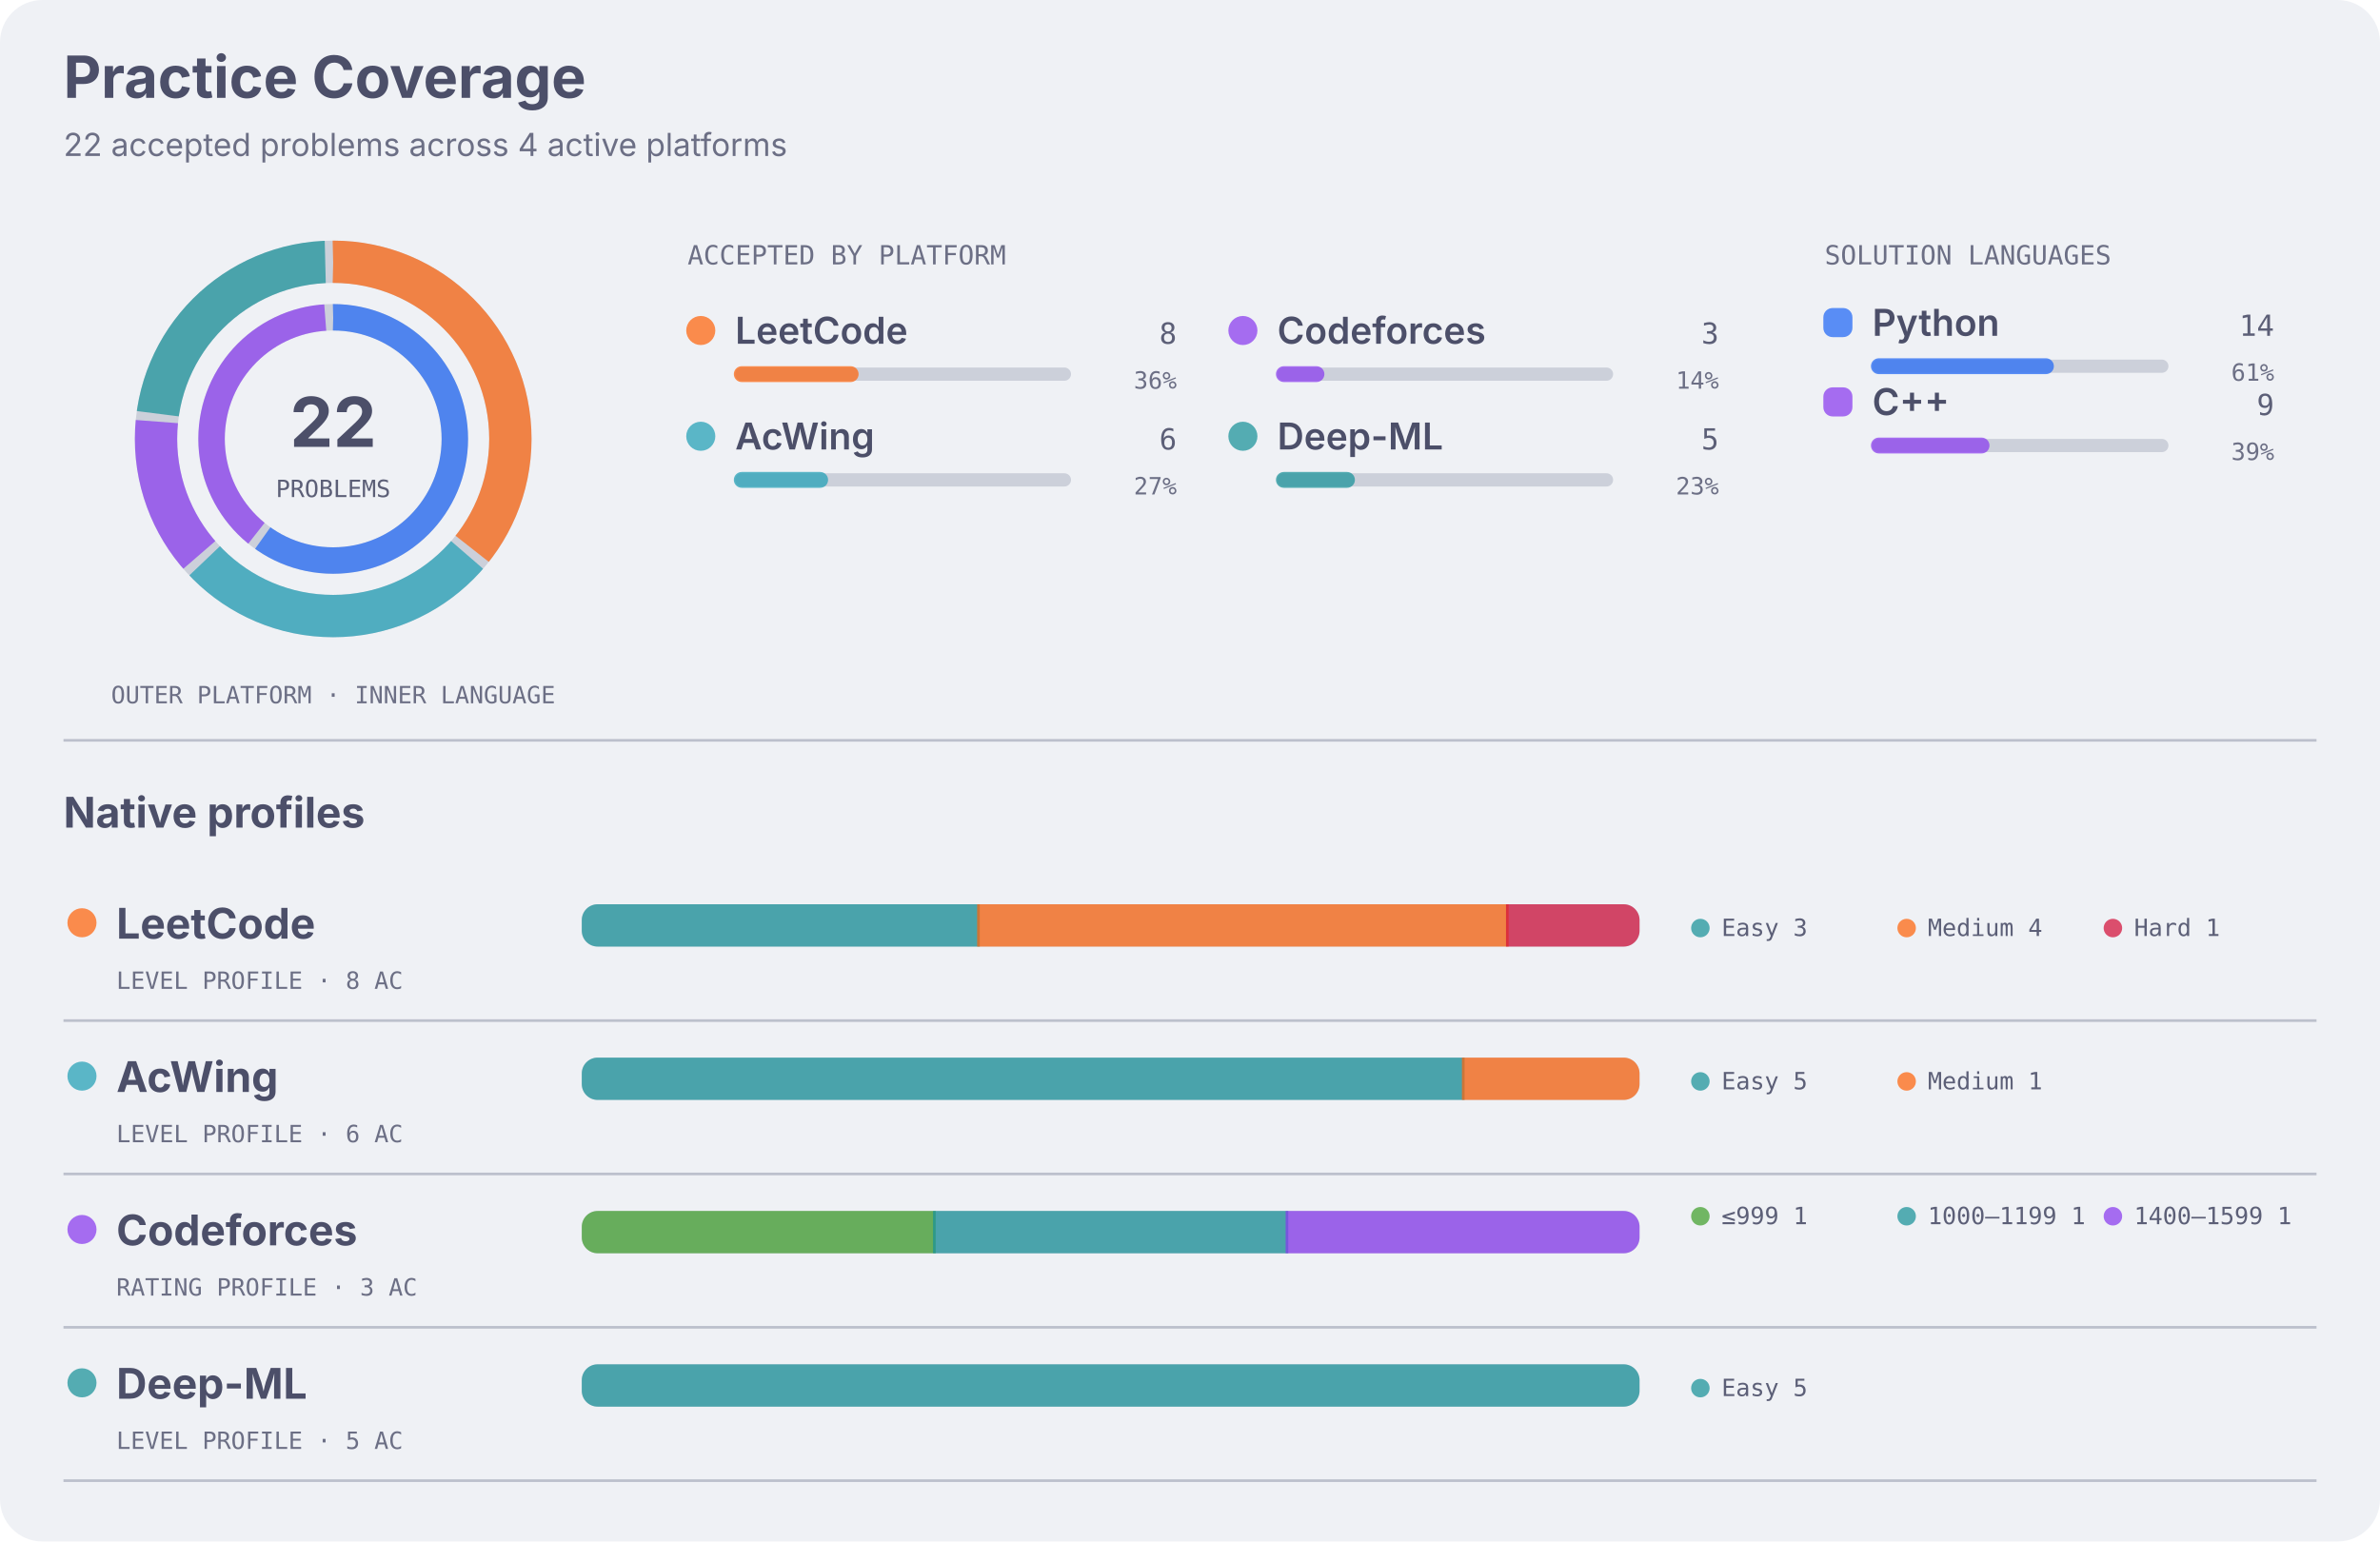
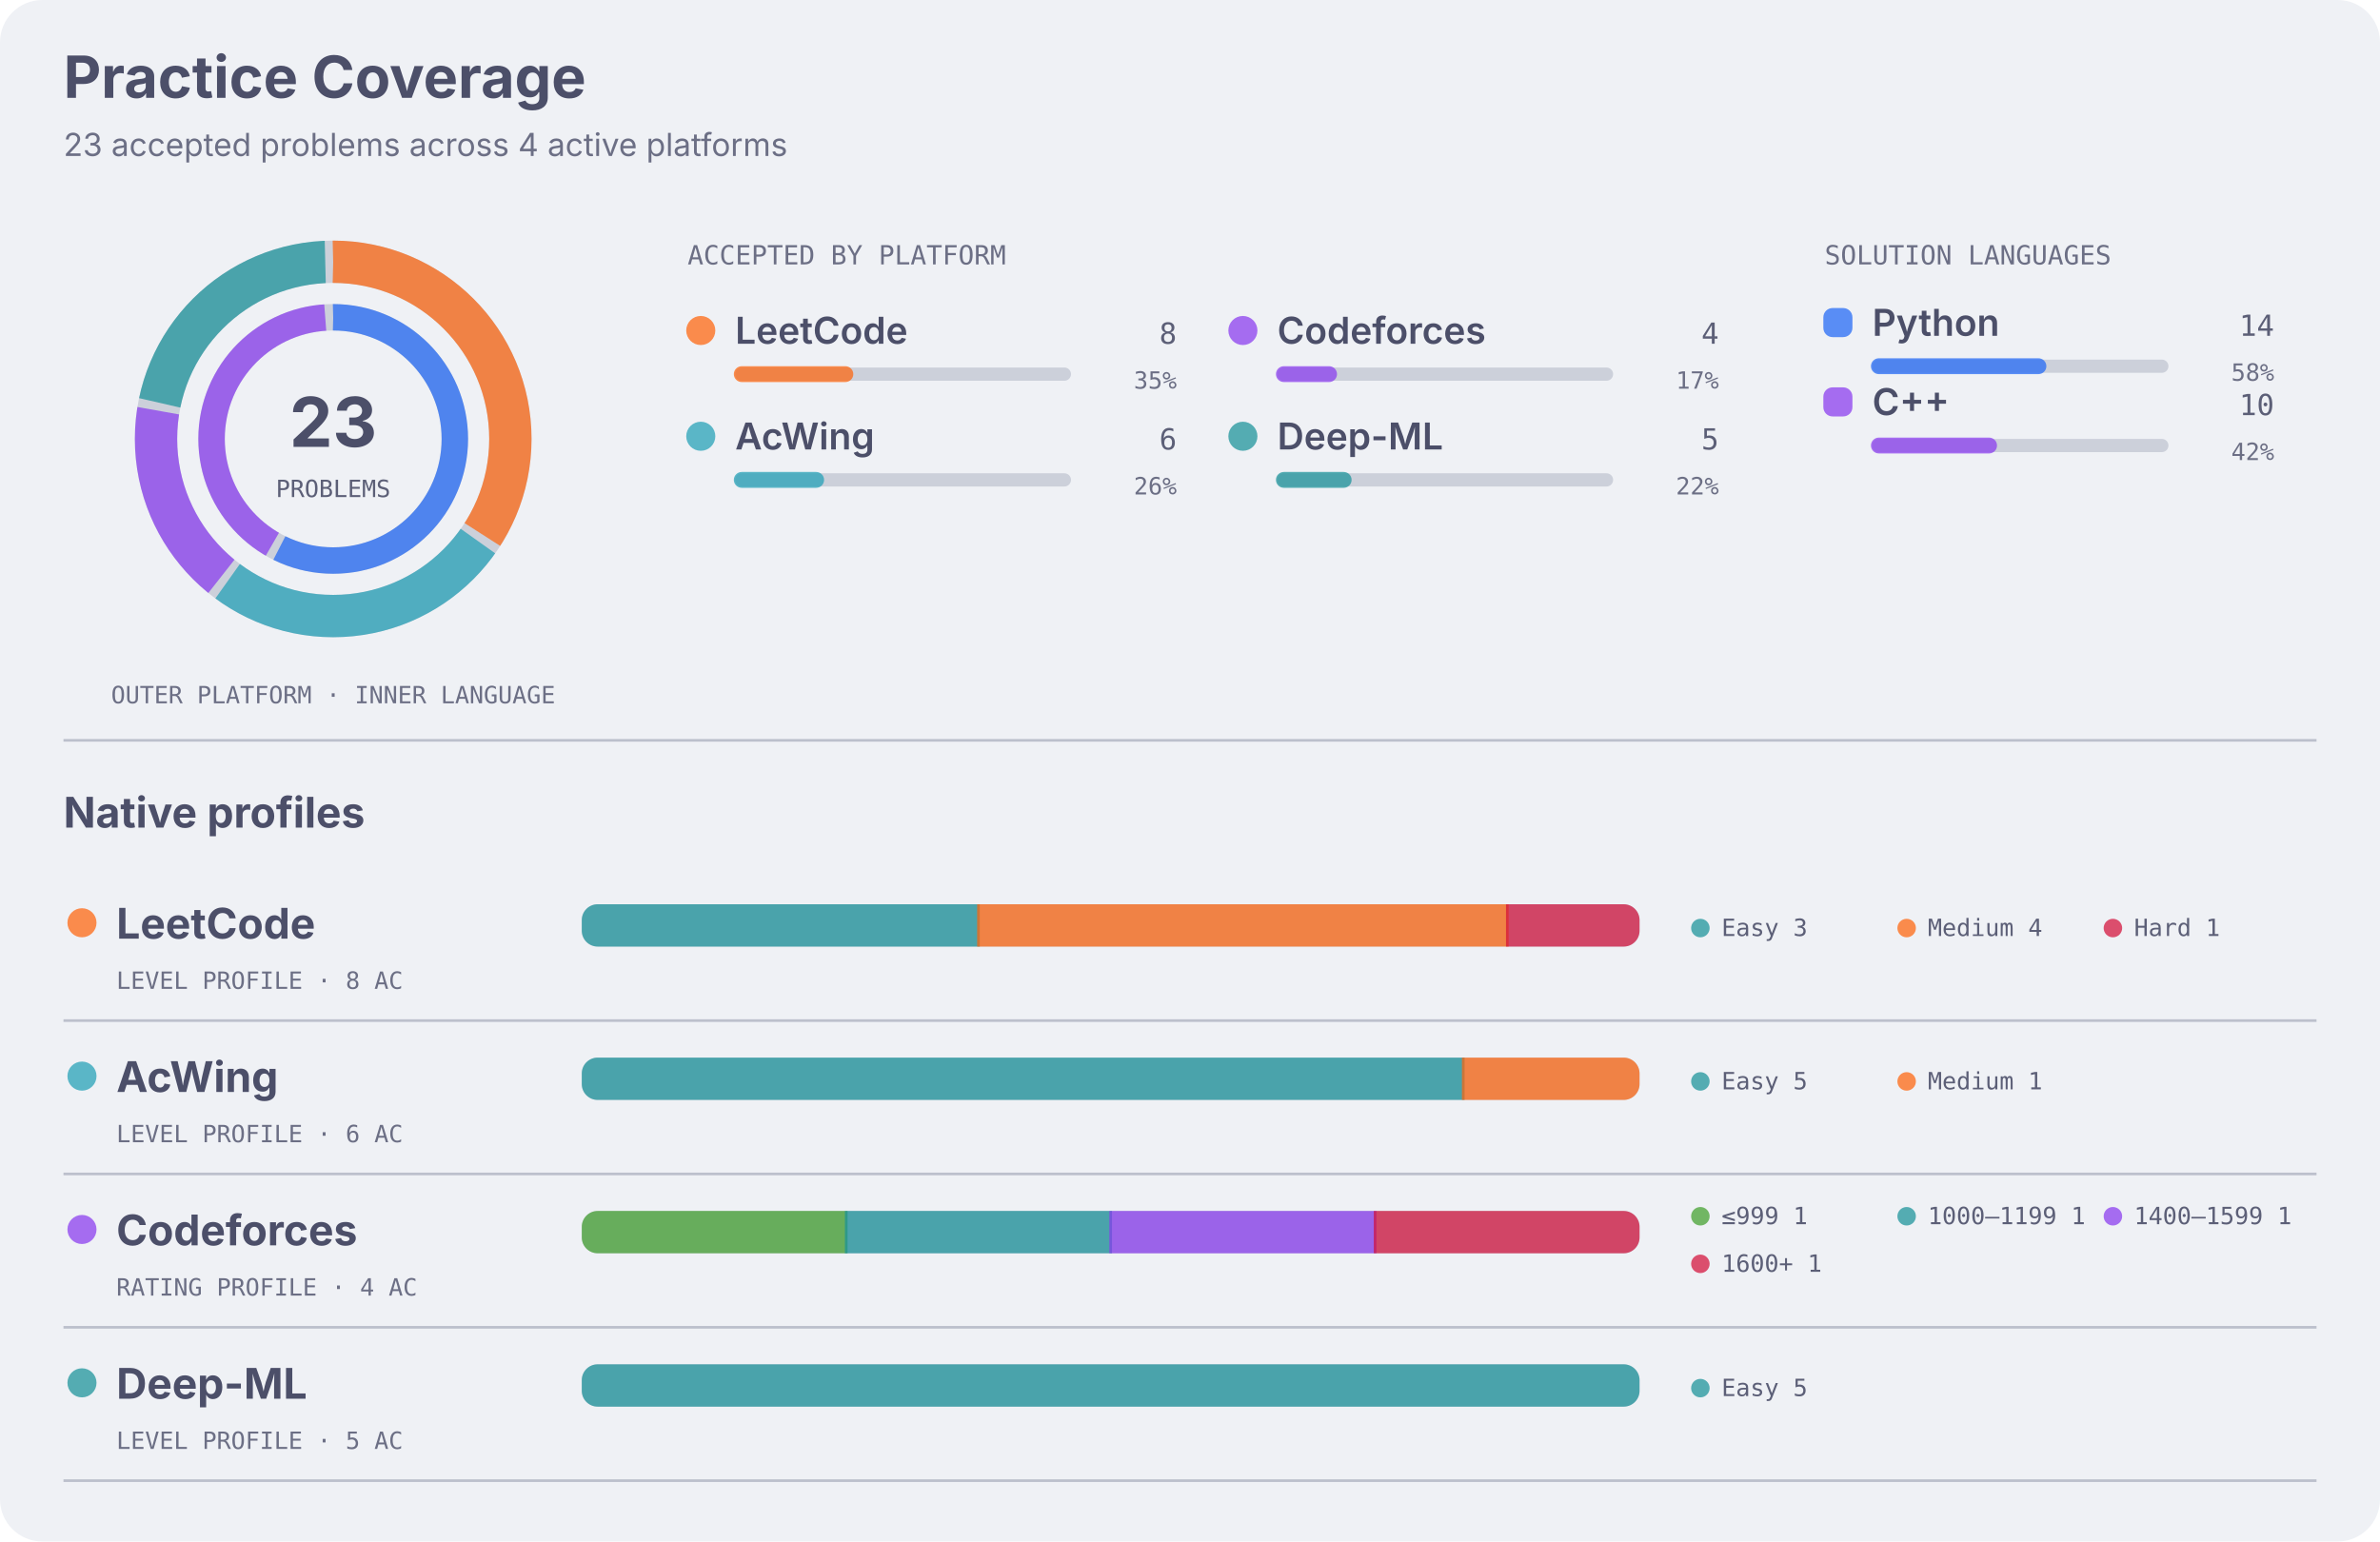
<svg xmlns="http://www.w3.org/2000/svg" width="900" height="583" viewBox="0 0 900 583" role="img" aria-labelledby="coverage-title coverage-desc">
  <style>
    .coverage-background { fill: #eff1f5; }
    .coverage-primary { fill: #4c4f69; }
    .coverage-secondary { fill: #5c5f77; }
    .coverage-muted { fill: #6c6f85; }
    .coverage-track { fill: #ccd0da; }
    .coverage-track-stroke { stroke: #ccd0da; }
    .coverage-divider { stroke: #bcc0cc; }
    .coverage-yellow { fill: #df8e1d; stroke: #df8e1d; }
    .coverage-blue { fill: #1e66f5; stroke: #1e66f5; }
    .coverage-sapphire { fill: #209fb5; stroke: #209fb5; }
    .coverage-mauve { fill: #8839ef; stroke: #8839ef; }
    .coverage-green { fill: #40a02b; stroke: #40a02b; }
    .coverage-peach { fill: #fe640b; stroke: #fe640b; }
    .coverage-red { fill: #d20f39; stroke: #d20f39; }
    .coverage-teal { fill: #179299; stroke: #179299; }
    .coverage-overlay { fill: #7c7f93; stroke: #7c7f93; }
    .coverage-accent { opacity: 0.72; }
    .coverage-empty { opacity: 0.32; }
    @media (prefers-color-scheme: dark) {
      .coverage-background { fill: #1e1e2e; }
      .coverage-primary { fill: #cdd6f4; }
      .coverage-secondary { fill: #bac2de; }
      .coverage-muted { fill: #a6adc8; }
      .coverage-track { fill: #313244; }
      .coverage-track-stroke { stroke: #313244; }
      .coverage-divider { stroke: #45475a; }
      .coverage-yellow { fill: #f9e2af; stroke: #f9e2af; }
      .coverage-blue { fill: #89b4fa; stroke: #89b4fa; }
      .coverage-sapphire { fill: #74c7ec; stroke: #74c7ec; }
      .coverage-mauve { fill: #cba6f7; stroke: #cba6f7; }
      .coverage-green { fill: #a6e3a1; stroke: #a6e3a1; }
      .coverage-peach { fill: #fab387; stroke: #fab387; }
      .coverage-red { fill: #f38ba8; stroke: #f38ba8; }
      .coverage-teal { fill: #94e2d5; stroke: #94e2d5; }
      .coverage-overlay { fill: #9399b2; stroke: #9399b2; }
      .coverage-accent { opacity: 1; }
      .coverage-empty { opacity: 0.45; }
    }
  </style>
  <rect class="coverage-background" width="900" height="583" rx="16" />
  <text class="coverage-primary" x="24" y="37" font-family="-apple-system,BlinkMacSystemFont,Segoe UI,sans-serif" font-size="22" font-weight="700">Practice Coverage</text>
-   <text class="coverage-muted" x="24" y="59" font-family="-apple-system,BlinkMacSystemFont,Segoe UI,sans-serif" font-size="12">22 accepted problems across 4 active platforms</text>
+   <text class="coverage-muted" x="24" y="59" font-family="-apple-system,BlinkMacSystemFont,Segoe UI,sans-serif" font-size="12">23 accepted problems across 4 active platforms</text>
  <circle class="coverage-track-stroke" cx="126" cy="166" r="67" fill="none" stroke-width="16" />
-   <circle class="coverage-accent coverage-peach" cx="126" cy="166" r="67" style="fill:none" stroke-width="16" stroke-dasharray="150.08 270.89" stroke-dashoffset="-0.00" transform="rotate(-90 126 166)" data-ring="platform" data-segment="LeetCode" data-count="8">
+   <circle class="coverage-accent coverage-peach" cx="126" cy="166" r="67" style="fill:none" stroke-width="16" stroke-dasharray="143.43 277.55" stroke-dashoffset="-0.00" transform="rotate(-90 126 166)" data-ring="platform" data-segment="LeetCode" data-count="8">
    </circle>
-   <circle class="coverage-accent coverage-sapphire" cx="126" cy="166" r="67" style="fill:none" stroke-width="16" stroke-dasharray="111.81 309.16" stroke-dashoffset="-153.08" transform="rotate(-90 126 166)" data-ring="platform" data-segment="AcWing" data-count="6">
+   <circle class="coverage-accent coverage-sapphire" cx="126" cy="166" r="67" style="fill:none" stroke-width="16" stroke-dasharray="106.82 314.15" stroke-dashoffset="-146.43" transform="rotate(-90 126 166)" data-ring="platform" data-segment="AcWing" data-count="6">
    </circle>
-   <circle class="coverage-accent coverage-mauve" cx="126" cy="166" r="67" style="fill:none" stroke-width="16" stroke-dasharray="54.41 366.57" stroke-dashoffset="-267.89" transform="rotate(-90 126 166)" data-ring="platform" data-segment="Codeforces" data-count="3">
+   <circle class="coverage-accent coverage-mauve" cx="126" cy="166" r="67" style="fill:none" stroke-width="16" stroke-dasharray="70.21 350.76" stroke-dashoffset="-256.24" transform="rotate(-90 126 166)" data-ring="platform" data-segment="Codeforces" data-count="4">
    </circle>
-   <circle class="coverage-accent coverage-teal" cx="126" cy="166" r="67" style="fill:none" stroke-width="16" stroke-dasharray="92.68 328.30" stroke-dashoffset="-325.30" transform="rotate(-90 126 166)" data-ring="platform" data-segment="Deep-ML" data-count="5">
+   <circle class="coverage-accent coverage-teal" cx="126" cy="166" r="67" style="fill:none" stroke-width="16" stroke-dasharray="88.52 332.46" stroke-dashoffset="-329.46" transform="rotate(-90 126 166)" data-ring="platform" data-segment="Deep-ML" data-count="5">
    </circle>
  <circle class="coverage-track-stroke" cx="126" cy="166" r="46" fill="none" stroke-width="10" />
-   <circle class="coverage-accent coverage-blue" cx="126" cy="166" r="46" style="fill:none" stroke-width="10" stroke-dasharray="172.93 116.10" stroke-dashoffset="-0.00" transform="rotate(-90 126 166)" data-ring="language" data-segment="Python" data-count="14">
+   <circle class="coverage-accent coverage-blue" cx="126" cy="166" r="46" style="fill:none" stroke-width="10" stroke-dasharray="165.60 123.43" stroke-dashoffset="-0.00" transform="rotate(-90 126 166)" data-ring="language" data-segment="Python" data-count="14">
    </circle>
-   <circle class="coverage-accent coverage-mauve" cx="126" cy="166" r="46" style="fill:none" stroke-width="10" stroke-dasharray="110.10 178.93" stroke-dashoffset="-175.93" transform="rotate(-90 126 166)" data-ring="language" data-segment="C++" data-count="9">
+   <circle class="coverage-accent coverage-mauve" cx="126" cy="166" r="46" style="fill:none" stroke-width="10" stroke-dasharray="117.43 171.60" stroke-dashoffset="-168.60" transform="rotate(-90 126 166)" data-ring="language" data-segment="C++" data-count="10">
    </circle>
-   <text class="coverage-primary" x="126" y="169" text-anchor="middle" font-family="-apple-system,BlinkMacSystemFont,Segoe UI,sans-serif" font-size="26" font-weight="700">22</text>
+   <text class="coverage-primary" x="126" y="169" text-anchor="middle" font-family="-apple-system,BlinkMacSystemFont,Segoe UI,sans-serif" font-size="26" font-weight="700">23</text>
  <text class="coverage-secondary" x="126" y="188" text-anchor="middle" font-family="ui-monospace,SFMono-Regular,Menlo,monospace" font-size="9">PROBLEMS</text>
  <text class="coverage-muted" x="126" y="266" text-anchor="middle" font-family="ui-monospace,SFMono-Regular,Menlo,monospace" font-size="9">OUTER PLATFORM · INNER LANGUAGE</text>
  <text class="coverage-muted" x="260" y="100" font-family="ui-monospace,SFMono-Regular,Menlo,monospace" font-size="10">ACCEPTED BY PLATFORM</text>
  <text class="coverage-muted" x="690" y="100" font-family="ui-monospace,SFMono-Regular,Menlo,monospace" font-size="10">SOLUTION LANGUAGES</text>
  <circle class="coverage-accent coverage-peach" cx="265" cy="125" r="5" />
  <text class="coverage-primary" x="278" y="130" font-family="-apple-system,BlinkMacSystemFont,Segoe UI,sans-serif" font-size="14" font-weight="600">LeetCode</text>
  <text class="coverage-secondary" x="445" y="130" text-anchor="end" font-family="ui-monospace,SFMono-Regular,Menlo,monospace" font-size="11">8</text>
  <rect class="coverage-track" x="278" y="139" width="127" height="5" rx="2.5" />
-   <rect class="coverage-accent coverage-peach" x="278" y="139" width="46.18" height="5" rx="2.5" data-share="36.4" data-count="8">
+   <rect class="coverage-accent coverage-peach" x="278" y="139" width="44.17" height="5" rx="2.5" data-share="34.8" data-count="8">
    </rect>
-   <text class="coverage-muted" x="445" y="147" text-anchor="end" font-family="ui-monospace,SFMono-Regular,Menlo,monospace" font-size="9">36%</text>
+   <text class="coverage-muted" x="445" y="147" text-anchor="end" font-family="ui-monospace,SFMono-Regular,Menlo,monospace" font-size="9">35%</text>
  <circle class="coverage-accent coverage-sapphire" cx="265" cy="165" r="5" />
  <text class="coverage-primary" x="278" y="170" font-family="-apple-system,BlinkMacSystemFont,Segoe UI,sans-serif" font-size="14" font-weight="600">AcWing</text>
  <text class="coverage-secondary" x="445" y="170" text-anchor="end" font-family="ui-monospace,SFMono-Regular,Menlo,monospace" font-size="11">6</text>
  <rect class="coverage-track" x="278" y="179" width="127" height="5" rx="2.5" />
-   <rect class="coverage-accent coverage-sapphire" x="278" y="179" width="34.64" height="5" rx="2.5" data-share="27.3" data-count="6">
+   <rect class="coverage-accent coverage-sapphire" x="278" y="179" width="33.13" height="5" rx="2.5" data-share="26.1" data-count="6">
    </rect>
-   <text class="coverage-muted" x="445" y="187" text-anchor="end" font-family="ui-monospace,SFMono-Regular,Menlo,monospace" font-size="9">27%</text>
+   <text class="coverage-muted" x="445" y="187" text-anchor="end" font-family="ui-monospace,SFMono-Regular,Menlo,monospace" font-size="9">26%</text>
  <circle class="coverage-accent coverage-mauve" cx="470" cy="125" r="5" />
  <text class="coverage-primary" x="483" y="130" font-family="-apple-system,BlinkMacSystemFont,Segoe UI,sans-serif" font-size="14" font-weight="600">Codeforces</text>
-   <text class="coverage-secondary" x="650" y="130" text-anchor="end" font-family="ui-monospace,SFMono-Regular,Menlo,monospace" font-size="11">3</text>
+   <text class="coverage-secondary" x="650" y="130" text-anchor="end" font-family="ui-monospace,SFMono-Regular,Menlo,monospace" font-size="11">4</text>
  <rect class="coverage-track" x="483" y="139" width="127" height="5" rx="2.5" />
-   <rect class="coverage-accent coverage-mauve" x="483" y="139" width="17.32" height="5" rx="2.5" data-share="13.6" data-count="3">
+   <rect class="coverage-accent coverage-mauve" x="483" y="139" width="22.09" height="5" rx="2.5" data-share="17.4" data-count="4">
    </rect>
-   <text class="coverage-muted" x="650" y="147" text-anchor="end" font-family="ui-monospace,SFMono-Regular,Menlo,monospace" font-size="9">14%</text>
+   <text class="coverage-muted" x="650" y="147" text-anchor="end" font-family="ui-monospace,SFMono-Regular,Menlo,monospace" font-size="9">17%</text>
  <circle class="coverage-accent coverage-teal" cx="470" cy="165" r="5" />
  <text class="coverage-primary" x="483" y="170" font-family="-apple-system,BlinkMacSystemFont,Segoe UI,sans-serif" font-size="14" font-weight="600">Deep-ML</text>
  <text class="coverage-secondary" x="650" y="170" text-anchor="end" font-family="ui-monospace,SFMono-Regular,Menlo,monospace" font-size="11">5</text>
  <rect class="coverage-track" x="483" y="179" width="127" height="5" rx="2.5" />
-   <rect class="coverage-accent coverage-teal" x="483" y="179" width="28.86" height="5" rx="2.5" data-share="22.7" data-count="5">
+   <rect class="coverage-accent coverage-teal" x="483" y="179" width="27.61" height="5" rx="2.5" data-share="21.7" data-count="5">
    </rect>
-   <text class="coverage-muted" x="650" y="187" text-anchor="end" font-family="ui-monospace,SFMono-Regular,Menlo,monospace" font-size="9">23%</text>
+   <text class="coverage-muted" x="650" y="187" text-anchor="end" font-family="ui-monospace,SFMono-Regular,Menlo,monospace" font-size="9">22%</text>
  <rect class="coverage-accent coverage-blue" x="690" y="117" width="10" height="10" rx="3" />
  <text class="coverage-primary" x="708" y="127" font-family="-apple-system,BlinkMacSystemFont,Segoe UI,sans-serif" font-size="14" font-weight="600">Python</text>
  <text class="coverage-secondary" x="860" y="127" text-anchor="end" font-family="ui-monospace,SFMono-Regular,Menlo,monospace" font-size="11">14</text>
  <rect class="coverage-track" x="708" y="136" width="112" height="5" rx="2.5" />
-   <rect class="coverage-accent coverage-blue" x="708" y="136" width="68.17" height="5" rx="2.5" data-share="60.9" data-count="14">
+   <rect class="coverage-accent coverage-blue" x="708" y="136" width="65.33" height="5" rx="2.5" data-share="58.3" data-count="14">
    </rect>
-   <text class="coverage-muted" x="860" y="144" text-anchor="end" font-family="ui-monospace,SFMono-Regular,Menlo,monospace" font-size="9">61%</text>
+   <text class="coverage-muted" x="860" y="144" text-anchor="end" font-family="ui-monospace,SFMono-Regular,Menlo,monospace" font-size="9">58%</text>
  <rect class="coverage-accent coverage-mauve" x="690" y="147" width="10" height="10" rx="3" />
  <text class="coverage-primary" x="708" y="157" font-family="-apple-system,BlinkMacSystemFont,Segoe UI,sans-serif" font-size="14" font-weight="600">C++</text>
-   <text class="coverage-secondary" x="860" y="157" text-anchor="end" font-family="ui-monospace,SFMono-Regular,Menlo,monospace" font-size="11">9</text>
+   <text class="coverage-secondary" x="860" y="157" text-anchor="end" font-family="ui-monospace,SFMono-Regular,Menlo,monospace" font-size="11">10</text>
  <rect class="coverage-track" x="708" y="166" width="112" height="5" rx="2.5" />
-   <rect class="coverage-accent coverage-mauve" x="708" y="166" width="43.83" height="5" rx="2.5" data-share="39.1" data-count="9">
+   <rect class="coverage-accent coverage-mauve" x="708" y="166" width="46.67" height="5" rx="2.5" data-share="41.7" data-count="10">
    </rect>
-   <text class="coverage-muted" x="860" y="174" text-anchor="end" font-family="ui-monospace,SFMono-Regular,Menlo,monospace" font-size="9">39%</text>
+   <text class="coverage-muted" x="860" y="174" text-anchor="end" font-family="ui-monospace,SFMono-Regular,Menlo,monospace" font-size="9">42%</text>
  <line class="coverage-divider" x1="24" y1="280" x2="876" y2="280" />
  <text class="coverage-primary" x="24" y="313" font-family="-apple-system,BlinkMacSystemFont,Segoe UI,sans-serif" font-size="16" font-weight="700">Native profiles</text>
  <circle class="coverage-accent coverage-peach" cx="31" cy="349" r="5" />
  <text class="coverage-primary" x="44" y="355" font-family="-apple-system,BlinkMacSystemFont,Segoe UI,sans-serif" font-size="16" font-weight="650">LeetCode</text>
  <text class="coverage-muted" x="44" y="374" font-family="ui-monospace,SFMono-Regular,Menlo,monospace" font-size="9">LEVEL PROFILE · 8 AC</text>
  <rect class="coverage-track" x="220" y="342" width="400" height="16" rx="6" />
  <clipPath id="leetcode-profile-clip">
    <rect x="220" y="342" width="400" height="16" rx="6" />
  </clipPath>
  <rect x="220.00" y="342" width="150.00" height="16" class="coverage-accent coverage-teal" clip-path="url(#leetcode-profile-clip)" data-profile="leetcode" data-segment="Easy" data-count="3">
    </rect>
  <rect x="370.00" y="342" width="200.00" height="16" class="coverage-accent coverage-peach" clip-path="url(#leetcode-profile-clip)" data-profile="leetcode" data-segment="Medium" data-count="4">
    </rect>
  <rect x="570.00" y="342" width="50.00" height="16" class="coverage-accent coverage-red" clip-path="url(#leetcode-profile-clip)" data-profile="leetcode" data-segment="Hard" data-count="1">
    </rect>
  <circle class="coverage-accent coverage-teal" cx="643" cy="351" r="3" />
  <text class="coverage-secondary" x="651" y="354" font-family="ui-monospace,SFMono-Regular,Menlo,monospace" font-size="9" data-profile-summary="leetcode" data-segment="Easy" data-count="3">Easy 3</text>
  <circle class="coverage-accent coverage-peach" cx="721" cy="351" r="3" />
  <text class="coverage-secondary" x="729" y="354" font-family="ui-monospace,SFMono-Regular,Menlo,monospace" font-size="9" data-profile-summary="leetcode" data-segment="Medium" data-count="4">Medium 4</text>
  <circle class="coverage-accent coverage-red" cx="799" cy="351" r="3" />
  <text class="coverage-secondary" x="807" y="354" font-family="ui-monospace,SFMono-Regular,Menlo,monospace" font-size="9" data-profile-summary="leetcode" data-segment="Hard" data-count="1">Hard 1</text>
  <line class="coverage-divider" x1="24" y1="386" x2="876" y2="386" />
  <circle class="coverage-accent coverage-sapphire" cx="31" cy="407" r="5" />
  <text class="coverage-primary" x="44" y="413" font-family="-apple-system,BlinkMacSystemFont,Segoe UI,sans-serif" font-size="16" font-weight="650">AcWing</text>
  <text class="coverage-muted" x="44" y="432" font-family="ui-monospace,SFMono-Regular,Menlo,monospace" font-size="9">LEVEL PROFILE · 6 AC</text>
  <rect class="coverage-track" x="220" y="400" width="400" height="16" rx="6" />
  <clipPath id="acwing-profile-clip">
    <rect x="220" y="400" width="400" height="16" rx="6" />
  </clipPath>
  <rect x="220.00" y="400" width="333.33" height="16" class="coverage-accent coverage-teal" clip-path="url(#acwing-profile-clip)" data-profile="acwing" data-segment="Easy" data-count="5">
    </rect>
  <rect x="553.33" y="400" width="66.67" height="16" class="coverage-accent coverage-peach" clip-path="url(#acwing-profile-clip)" data-profile="acwing" data-segment="Medium" data-count="1">
    </rect>
  <circle class="coverage-accent coverage-teal" cx="643" cy="409" r="3" />
  <text class="coverage-secondary" x="651" y="412" font-family="ui-monospace,SFMono-Regular,Menlo,monospace" font-size="9" data-profile-summary="acwing" data-segment="Easy" data-count="5">Easy 5</text>
  <circle class="coverage-accent coverage-peach" cx="721" cy="409" r="3" />
  <text class="coverage-secondary" x="729" y="412" font-family="ui-monospace,SFMono-Regular,Menlo,monospace" font-size="9" data-profile-summary="acwing" data-segment="Medium" data-count="1">Medium 1</text>
  <line class="coverage-divider" x1="24" y1="444" x2="876" y2="444" />
  <circle class="coverage-accent coverage-mauve" cx="31" cy="465" r="5" />
  <text class="coverage-primary" x="44" y="471" font-family="-apple-system,BlinkMacSystemFont,Segoe UI,sans-serif" font-size="16" font-weight="650">Codeforces</text>
-   <text class="coverage-muted" x="44" y="490" font-family="ui-monospace,SFMono-Regular,Menlo,monospace" font-size="9">RATING PROFILE · 3 AC</text>
+   <text class="coverage-muted" x="44" y="490" font-family="ui-monospace,SFMono-Regular,Menlo,monospace" font-size="9">RATING PROFILE · 4 AC</text>
  <rect class="coverage-track" x="220" y="458" width="400" height="16" rx="6" />
  <clipPath id="codeforces-profile-clip">
    <rect x="220" y="458" width="400" height="16" rx="6" />
  </clipPath>
-   <rect x="220.00" y="458" width="133.33" height="16" class="coverage-accent coverage-green" clip-path="url(#codeforces-profile-clip)" data-profile="codeforces" data-segment="≤999" data-count="1">
+   <rect x="220.00" y="458" width="100.00" height="16" class="coverage-accent coverage-green" clip-path="url(#codeforces-profile-clip)" data-profile="codeforces" data-segment="≤999" data-count="1">
    </rect>
-   <rect x="353.33" y="458" width="133.33" height="16" class="coverage-accent coverage-teal" clip-path="url(#codeforces-profile-clip)" data-profile="codeforces" data-segment="1000–1199" data-count="1">
+   <rect x="320.00" y="458" width="100.00" height="16" class="coverage-accent coverage-teal" clip-path="url(#codeforces-profile-clip)" data-profile="codeforces" data-segment="1000–1199" data-count="1">
    </rect>
-   <rect x="486.67" y="458" width="133.33" height="16" class="coverage-accent coverage-mauve" clip-path="url(#codeforces-profile-clip)" data-profile="codeforces" data-segment="1400–1599" data-count="1">
+   <rect x="420.00" y="458" width="100.00" height="16" class="coverage-accent coverage-mauve" clip-path="url(#codeforces-profile-clip)" data-profile="codeforces" data-segment="1400–1599" data-count="1">
+     </rect>
+   <rect x="520.00" y="458" width="100.00" height="16" class="coverage-accent coverage-red" clip-path="url(#codeforces-profile-clip)" data-profile="codeforces" data-segment="1600+" data-count="1">
    </rect>
  <circle class="coverage-accent coverage-green" cx="643" cy="460" r="3" />
  <text class="coverage-secondary" x="651" y="463" font-family="ui-monospace,SFMono-Regular,Menlo,monospace" font-size="9" data-profile-summary="codeforces" data-segment="≤999" data-count="1">≤999 1</text>
  <circle class="coverage-accent coverage-teal" cx="721" cy="460" r="3" />
  <text class="coverage-secondary" x="729" y="463" font-family="ui-monospace,SFMono-Regular,Menlo,monospace" font-size="9" data-profile-summary="codeforces" data-segment="1000–1199" data-count="1">1000–1199 1</text>
  <circle class="coverage-accent coverage-mauve" cx="799" cy="460" r="3" />
  <text class="coverage-secondary" x="807" y="463" font-family="ui-monospace,SFMono-Regular,Menlo,monospace" font-size="9" data-profile-summary="codeforces" data-segment="1400–1599" data-count="1">1400–1599 1</text>
+   <circle class="coverage-accent coverage-red" cx="643" cy="478" r="3" />
+   <text class="coverage-secondary" x="651" y="481" font-family="ui-monospace,SFMono-Regular,Menlo,monospace" font-size="9" data-profile-summary="codeforces" data-segment="1600+" data-count="1">1600+ 1</text>
  <line class="coverage-divider" x1="24" y1="502" x2="876" y2="502" />
  <circle class="coverage-accent coverage-teal" cx="31" cy="523" r="5" />
  <text class="coverage-primary" x="44" y="529" font-family="-apple-system,BlinkMacSystemFont,Segoe UI,sans-serif" font-size="16" font-weight="650">Deep-ML</text>
  <text class="coverage-muted" x="44" y="548" font-family="ui-monospace,SFMono-Regular,Menlo,monospace" font-size="9">LEVEL PROFILE · 5 AC</text>
  <rect class="coverage-track" x="220" y="516" width="400" height="16" rx="6" />
  <clipPath id="deep-ml-profile-clip">
    <rect x="220" y="516" width="400" height="16" rx="6" />
  </clipPath>
  <rect x="220.00" y="516" width="400.00" height="16" class="coverage-accent coverage-teal" clip-path="url(#deep-ml-profile-clip)" data-profile="deep-ml" data-segment="Easy" data-count="5">
    </rect>
  <circle class="coverage-accent coverage-teal" cx="643" cy="525" r="3" />
  <text class="coverage-secondary" x="651" y="528" font-family="ui-monospace,SFMono-Regular,Menlo,monospace" font-size="9" data-profile-summary="deep-ml" data-segment="Easy" data-count="5">Easy 5</text>
  <line class="coverage-divider" x1="24" y1="560" x2="876" y2="560" />
</svg>
